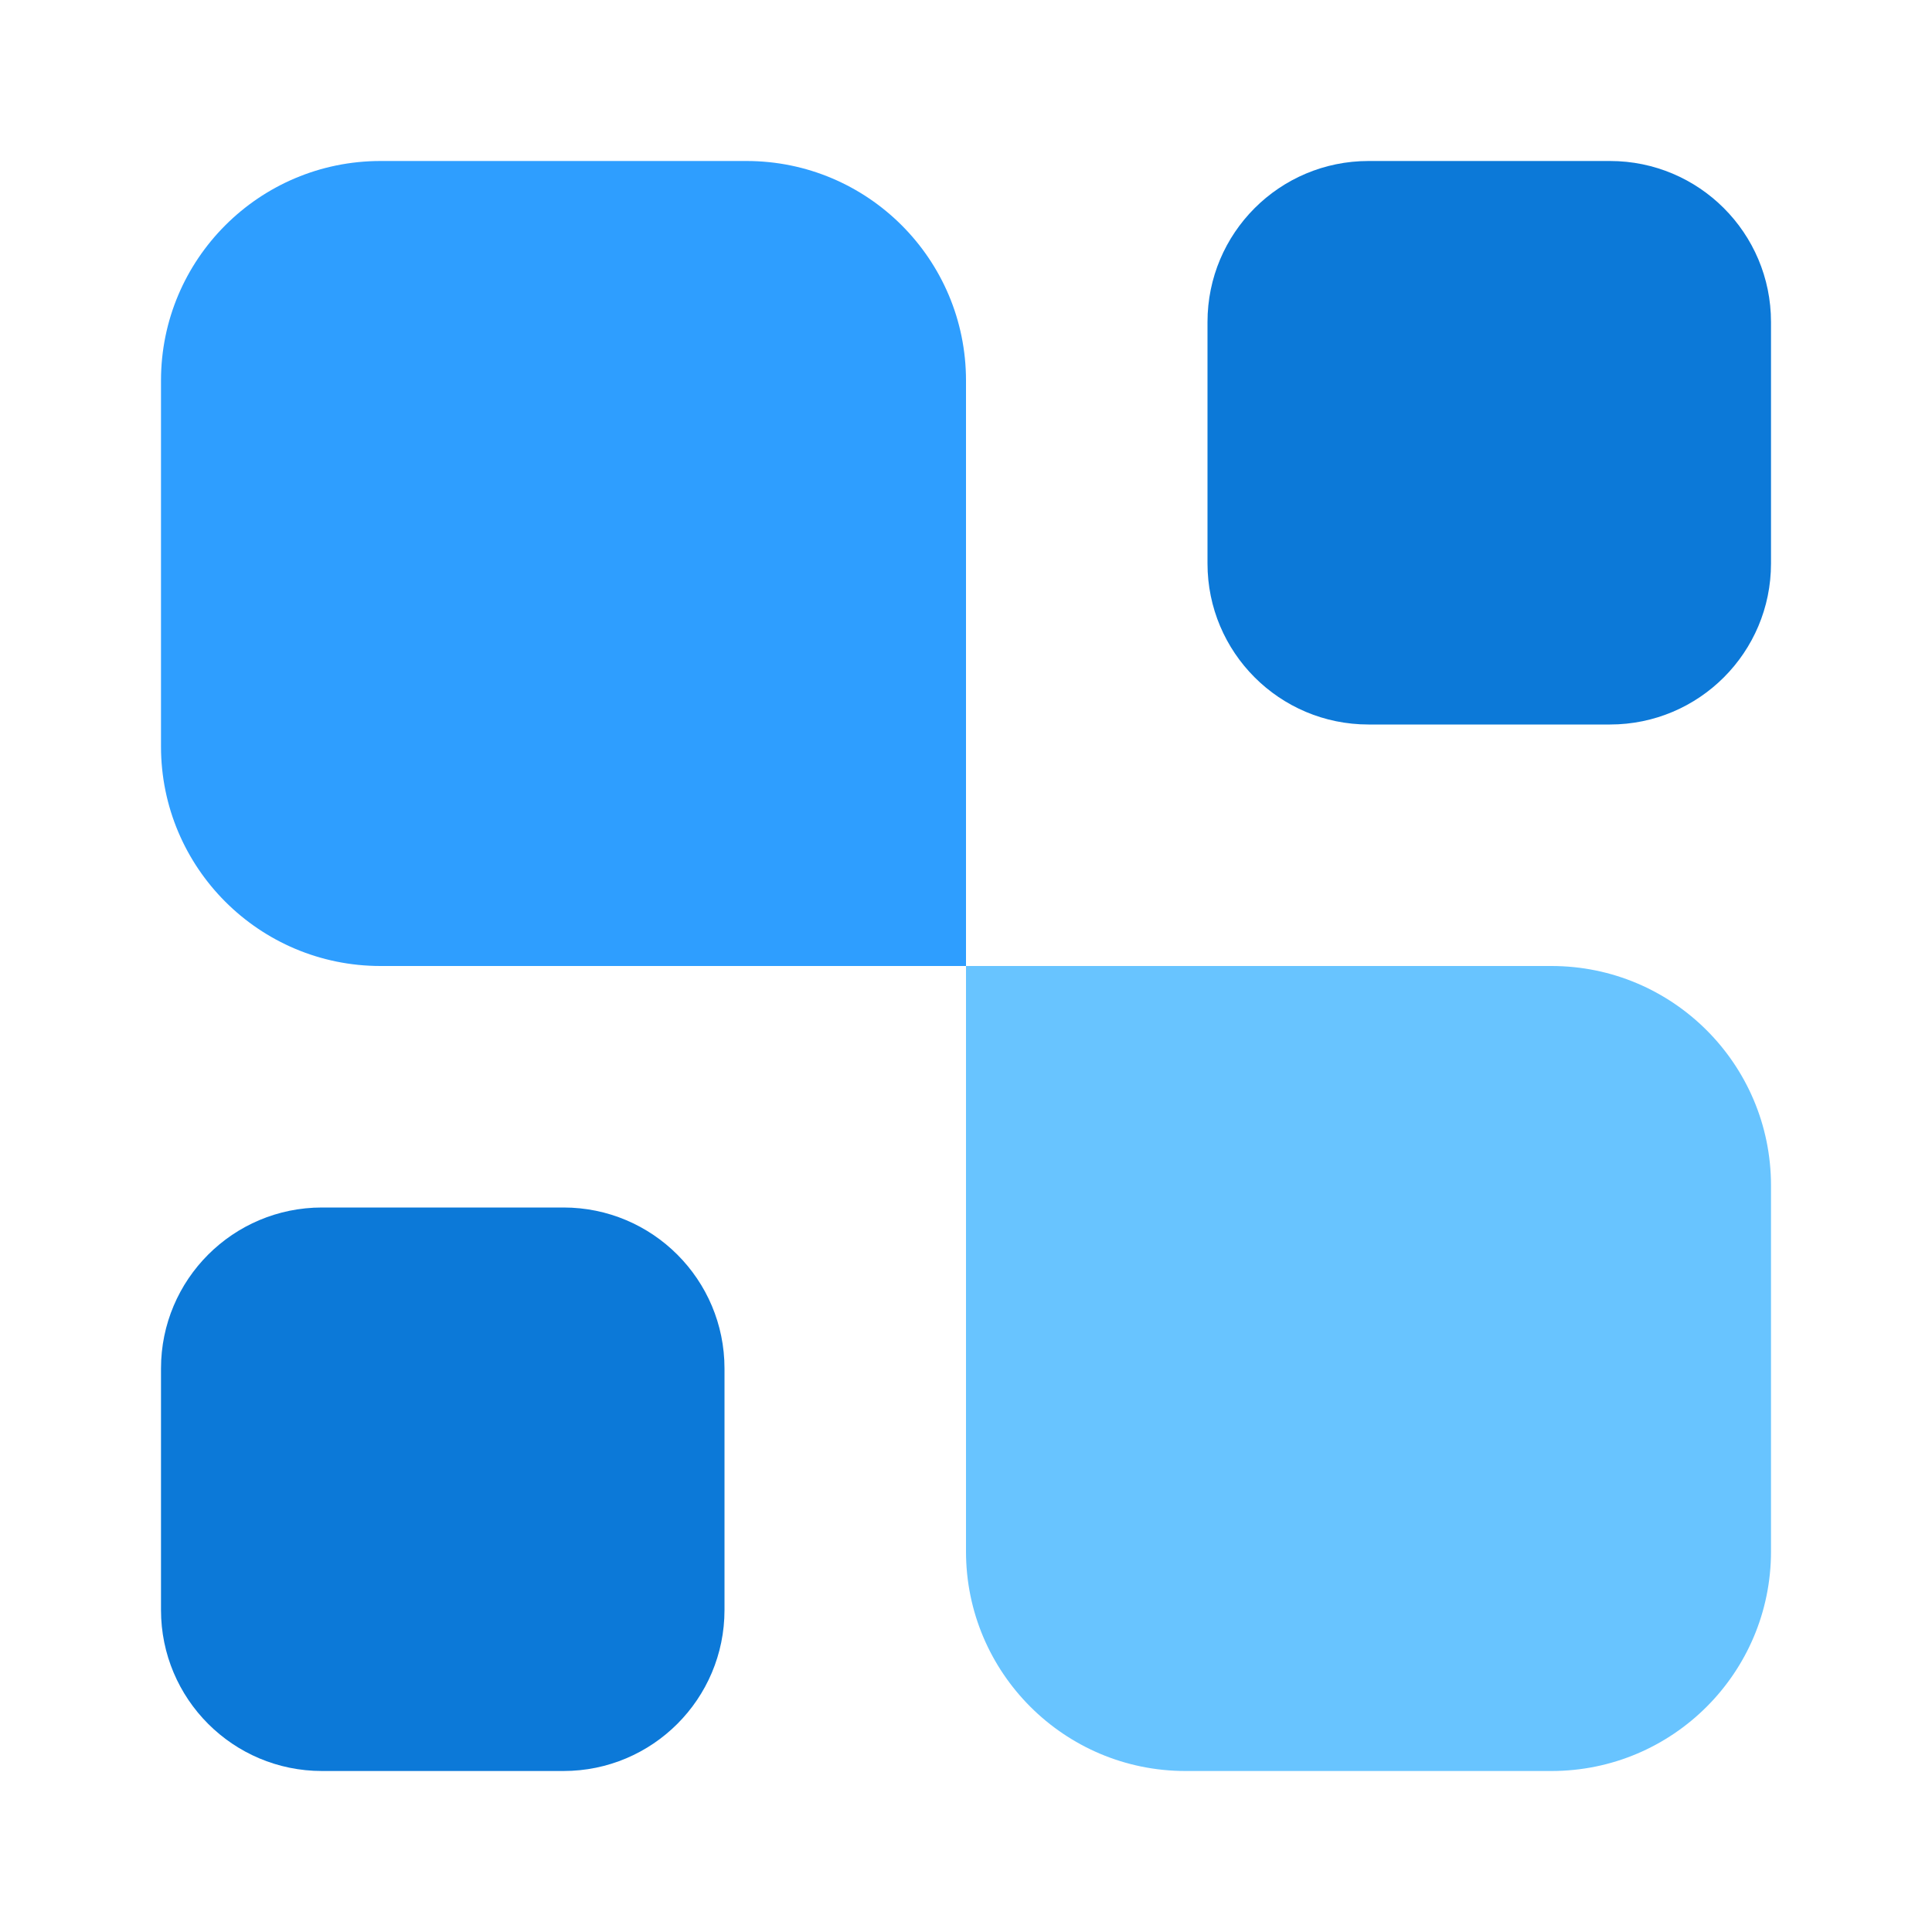
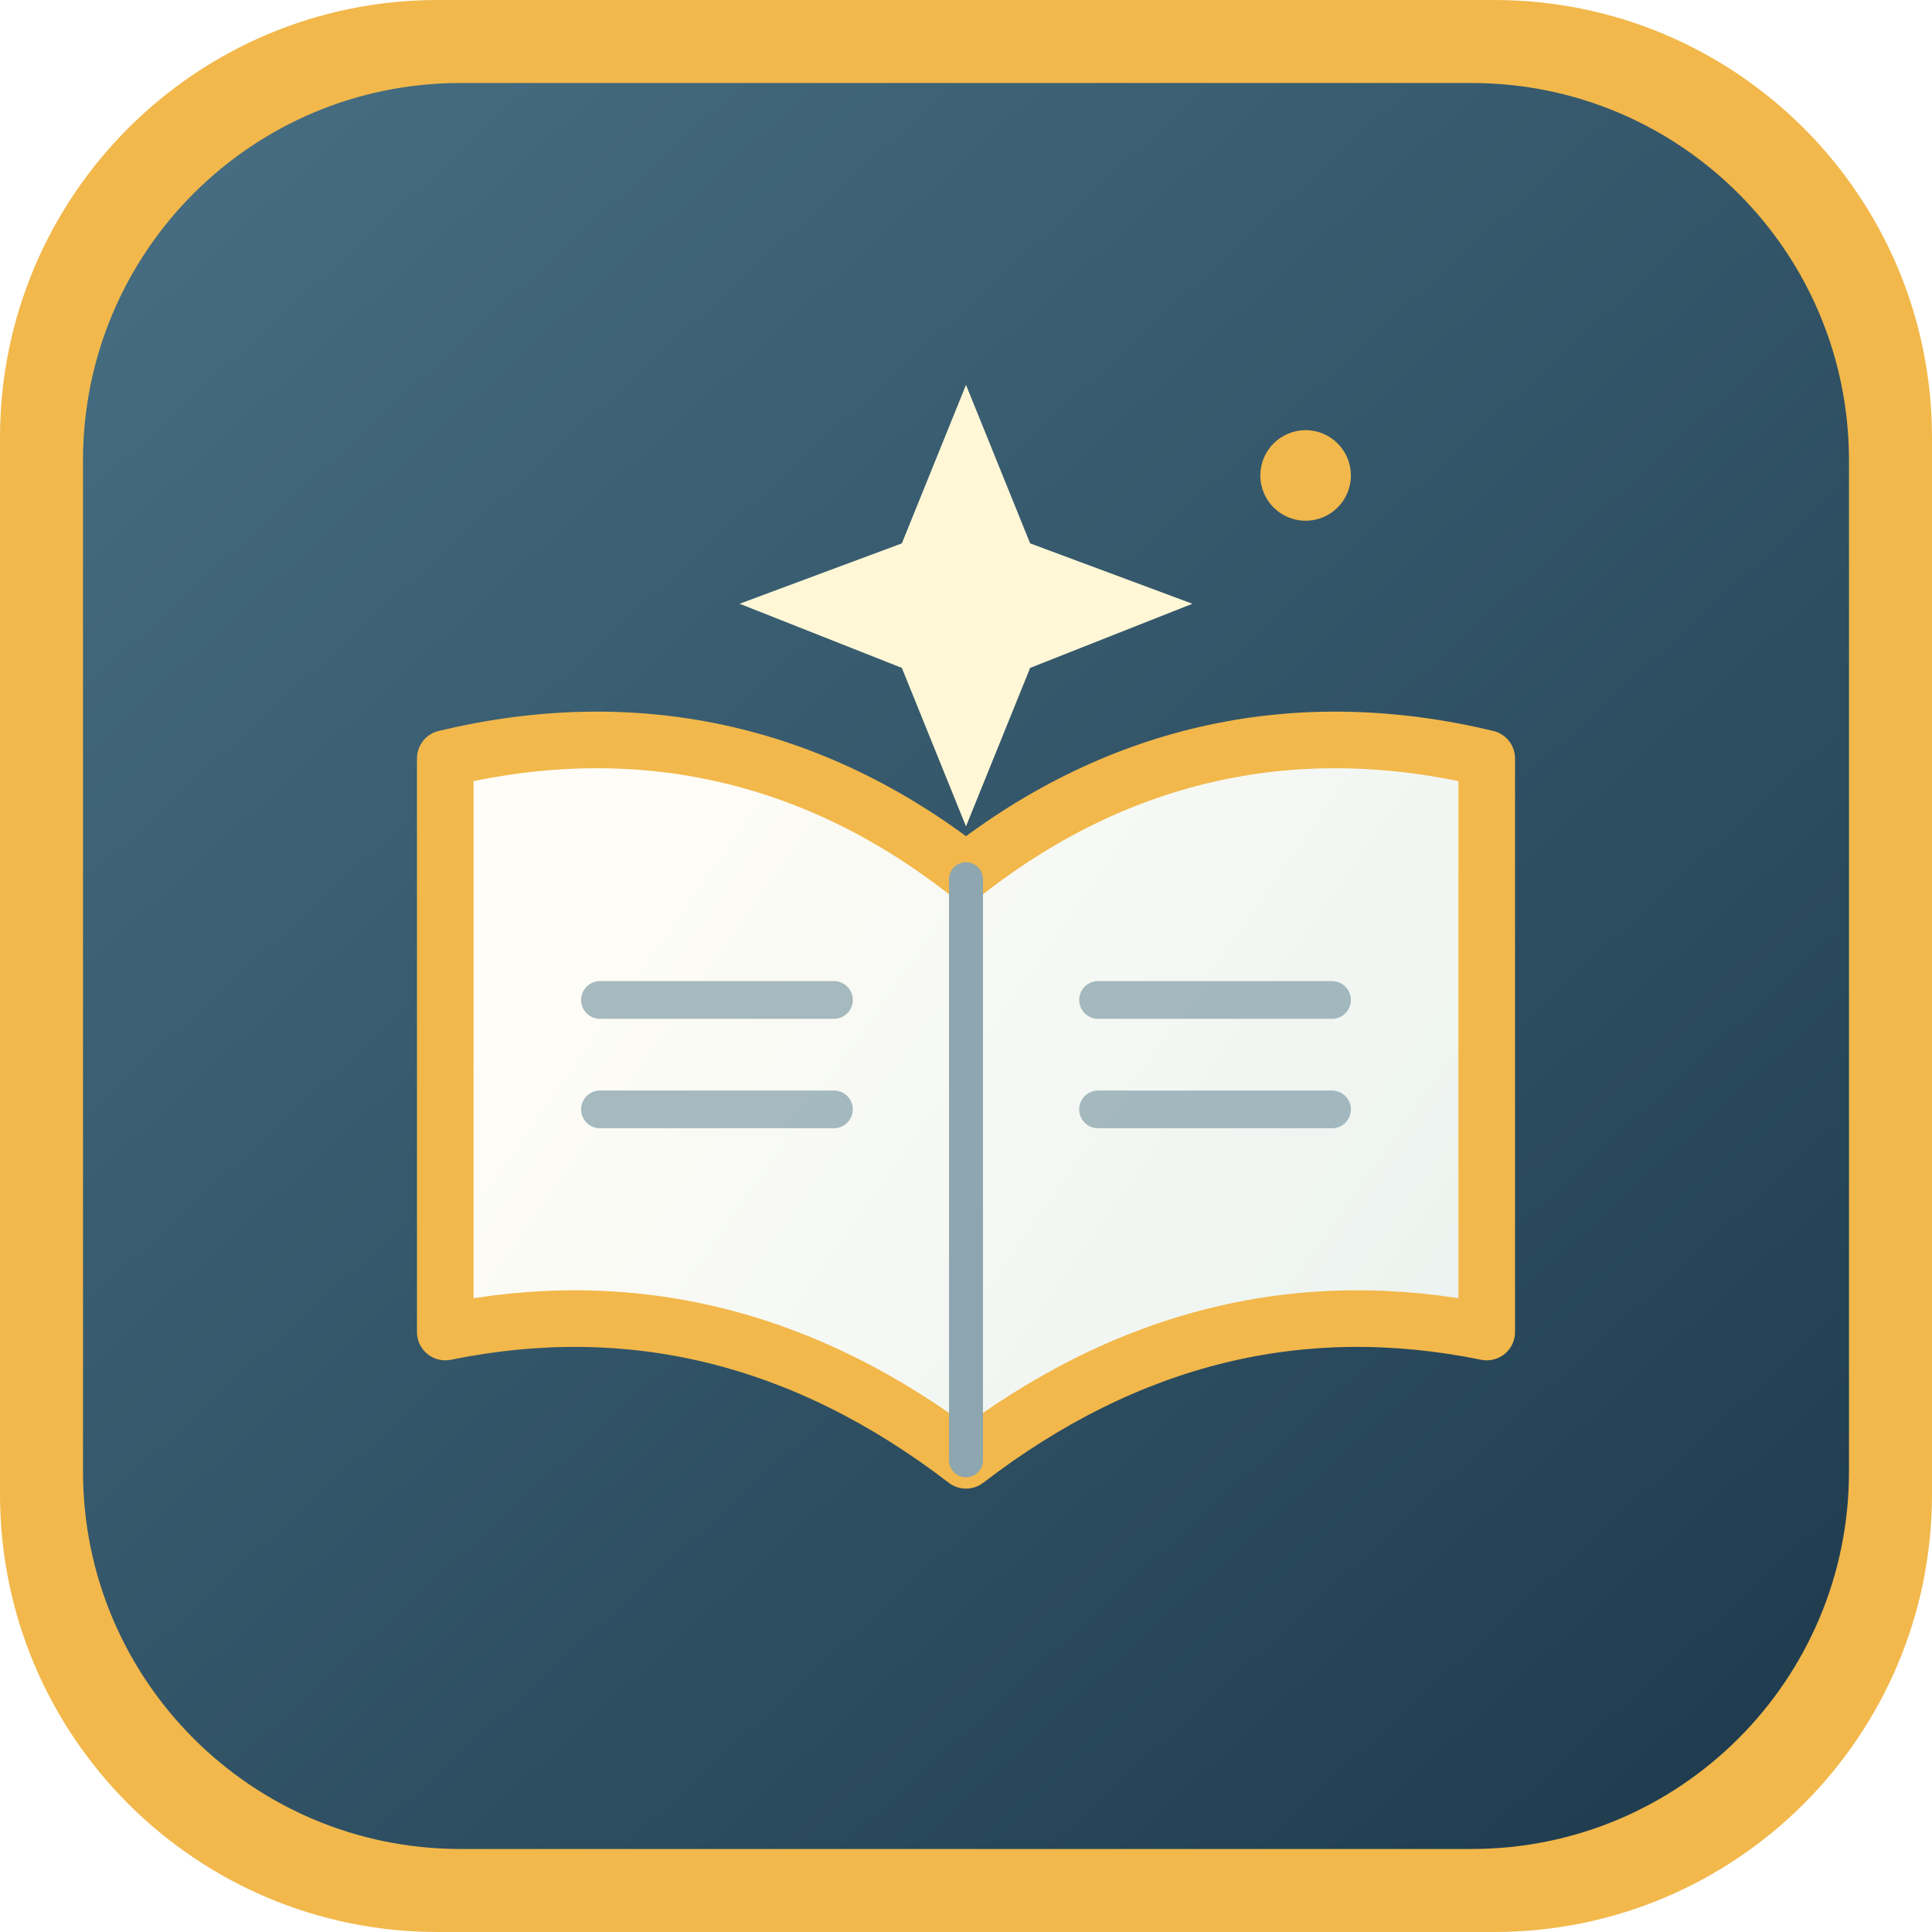
- <svg xmlns="http://www.w3.org/2000/svg" width="24" height="24" viewBox="0 0 24 24" fill="none">
-   <path d="M22 19.273C22 20.779 20.779 22 19.273 22H14.727C13.221 22 12 20.779 12 19.273V12H19.273C20.779 12 22 13.221 22 14.727V19.273Z" fill="#68C4FF" />
-   <path d="M20 2C21.105 2 22 2.895 22 4V7C22 8.105 21.105 9 20 9H17C15.895 9 15 8.105 15 7V4C15 2.895 15.895 2 17 2H20Z" fill="#0C79D8" />
-   <path d="M7 15C8.105 15 9 15.895 9 17V20C9 21.105 8.105 22 7 22H4C2.895 22 2 21.105 2 20V17C2 15.895 2.895 15 4 15H7Z" fill="#0C79D8" />
-   <path d="M12 12H4.727C3.221 12 2 10.779 2 9.273V4.727C2 3.221 3.221 2 4.727 2H9.273C10.779 2 12 3.221 12 4.727V12Z" fill="#2E9EFF" />
+ <svg xmlns="http://www.w3.org/2000/svg" viewBox="0 0 512 512" role="img" aria-label="Aula Clara">
+   <defs>
+     <linearGradient id="bg" x1="58" y1="40" x2="454" y2="472" gradientUnits="userSpaceOnUse">
+       <stop stop-color="#456C80" />
+       <stop offset="1" stop-color="#203D50" />
+     </linearGradient>
+     <linearGradient id="page" x1="138" y1="244" x2="374" y2="410" gradientUnits="userSpaceOnUse">
+       <stop stop-color="#FFFDF7" />
+       <stop offset="1" stop-color="#EAF2EF" />
+     </linearGradient>
+   </defs>
+   <rect width="512" height="512" rx="116" fill="#F2B84B" />
+   <rect x="22" y="22" width="468" height="468" rx="100" fill="url(#bg)" />
+   <path d="M118 353V201c50-12 97-2 138 30 41-32 88-42 138-30v152c-49-10-95 1-138 34-43-33-89-44-138-34Z" fill="url(#page)" stroke="#F2B84B" stroke-width="15" stroke-linejoin="round" />
+   <path d="M256 233v154" stroke="#8DA6AF" stroke-width="9" stroke-linecap="round" />
+   <path d="M159 265h62M159 294h62M291 265h62M291 294h62" stroke="#8DA6AF" stroke-width="10" stroke-linecap="round" opacity=".78" />
+   <path d="M256 102 273 144 316 160 273 177 256 219 239 177 196 160 239 144Z" fill="#FFF7D6" />
+   <circle cx="346" cy="126" r="12" fill="#F2B84B" />
</svg>
